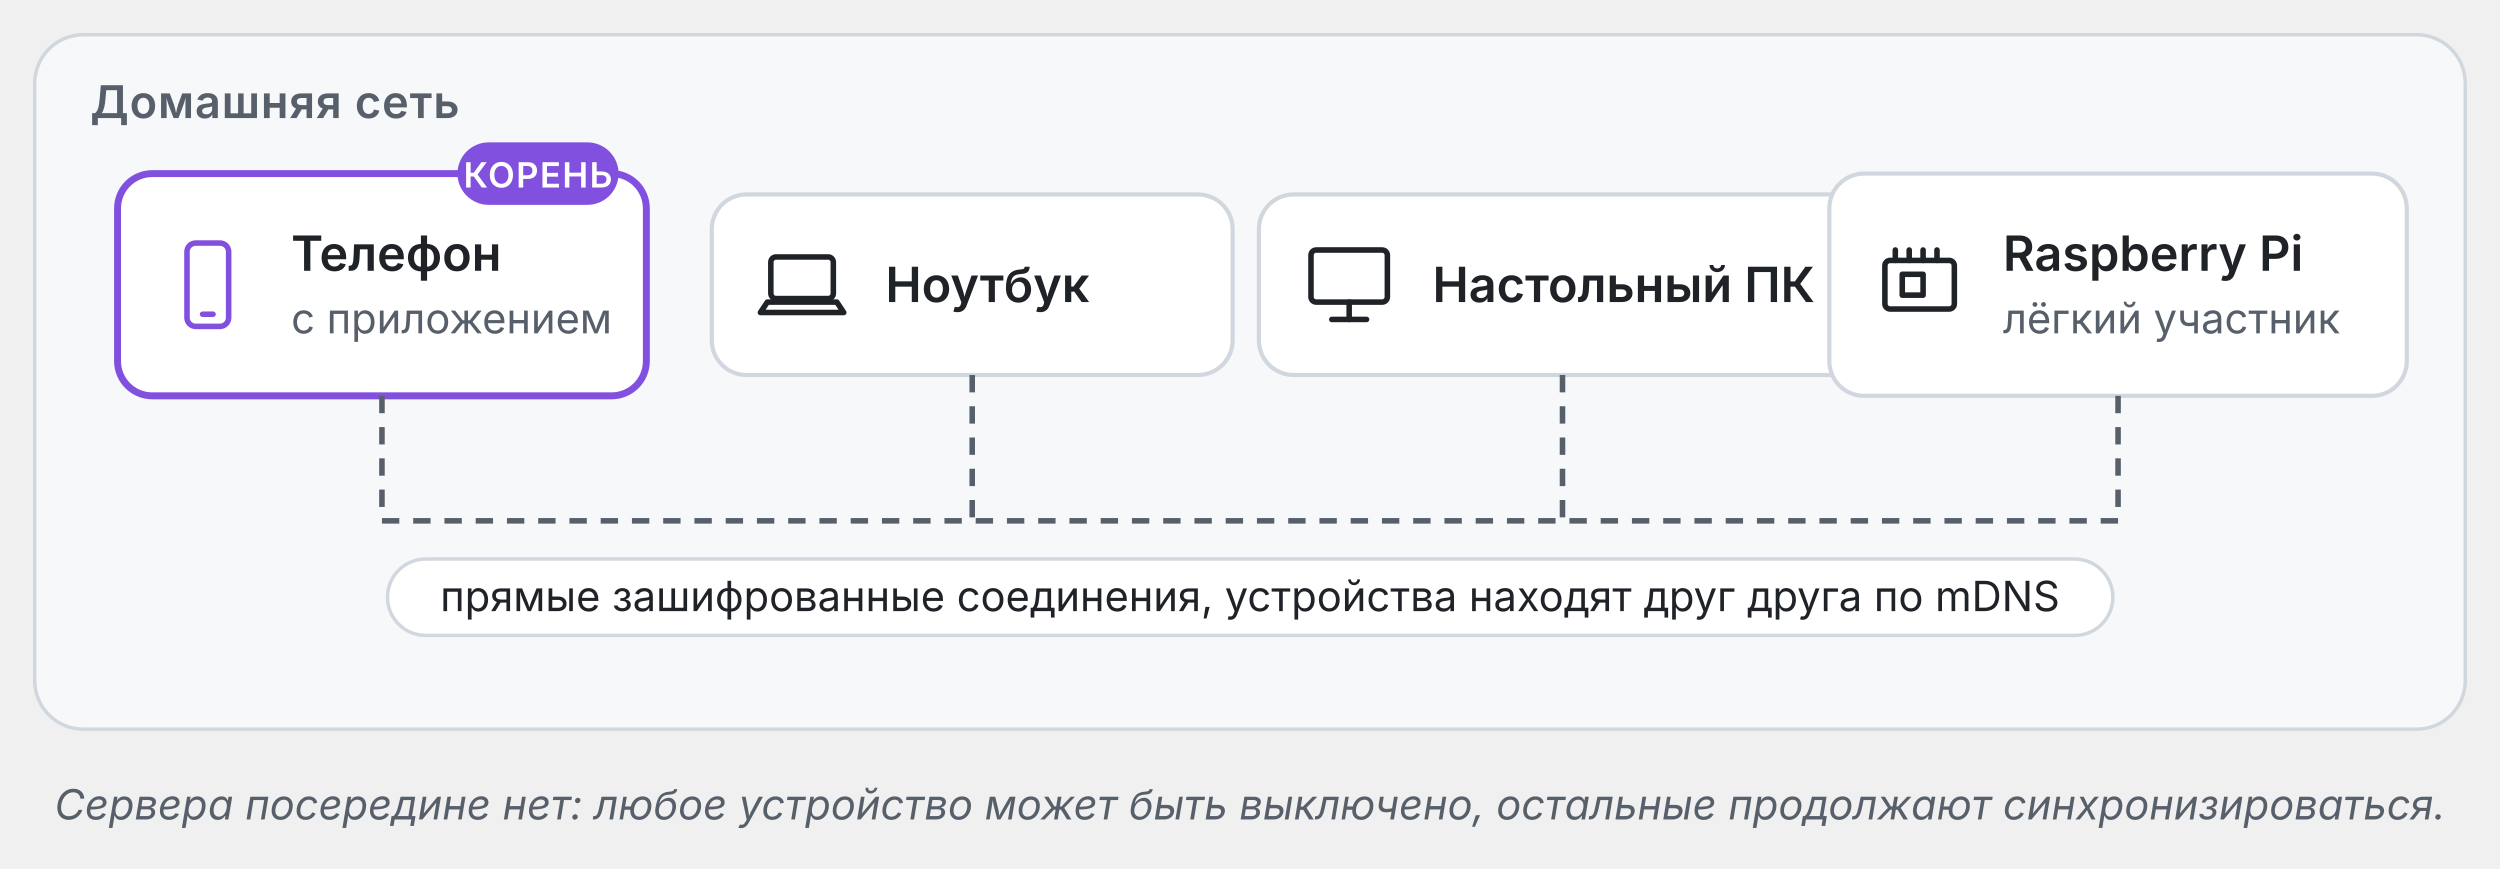
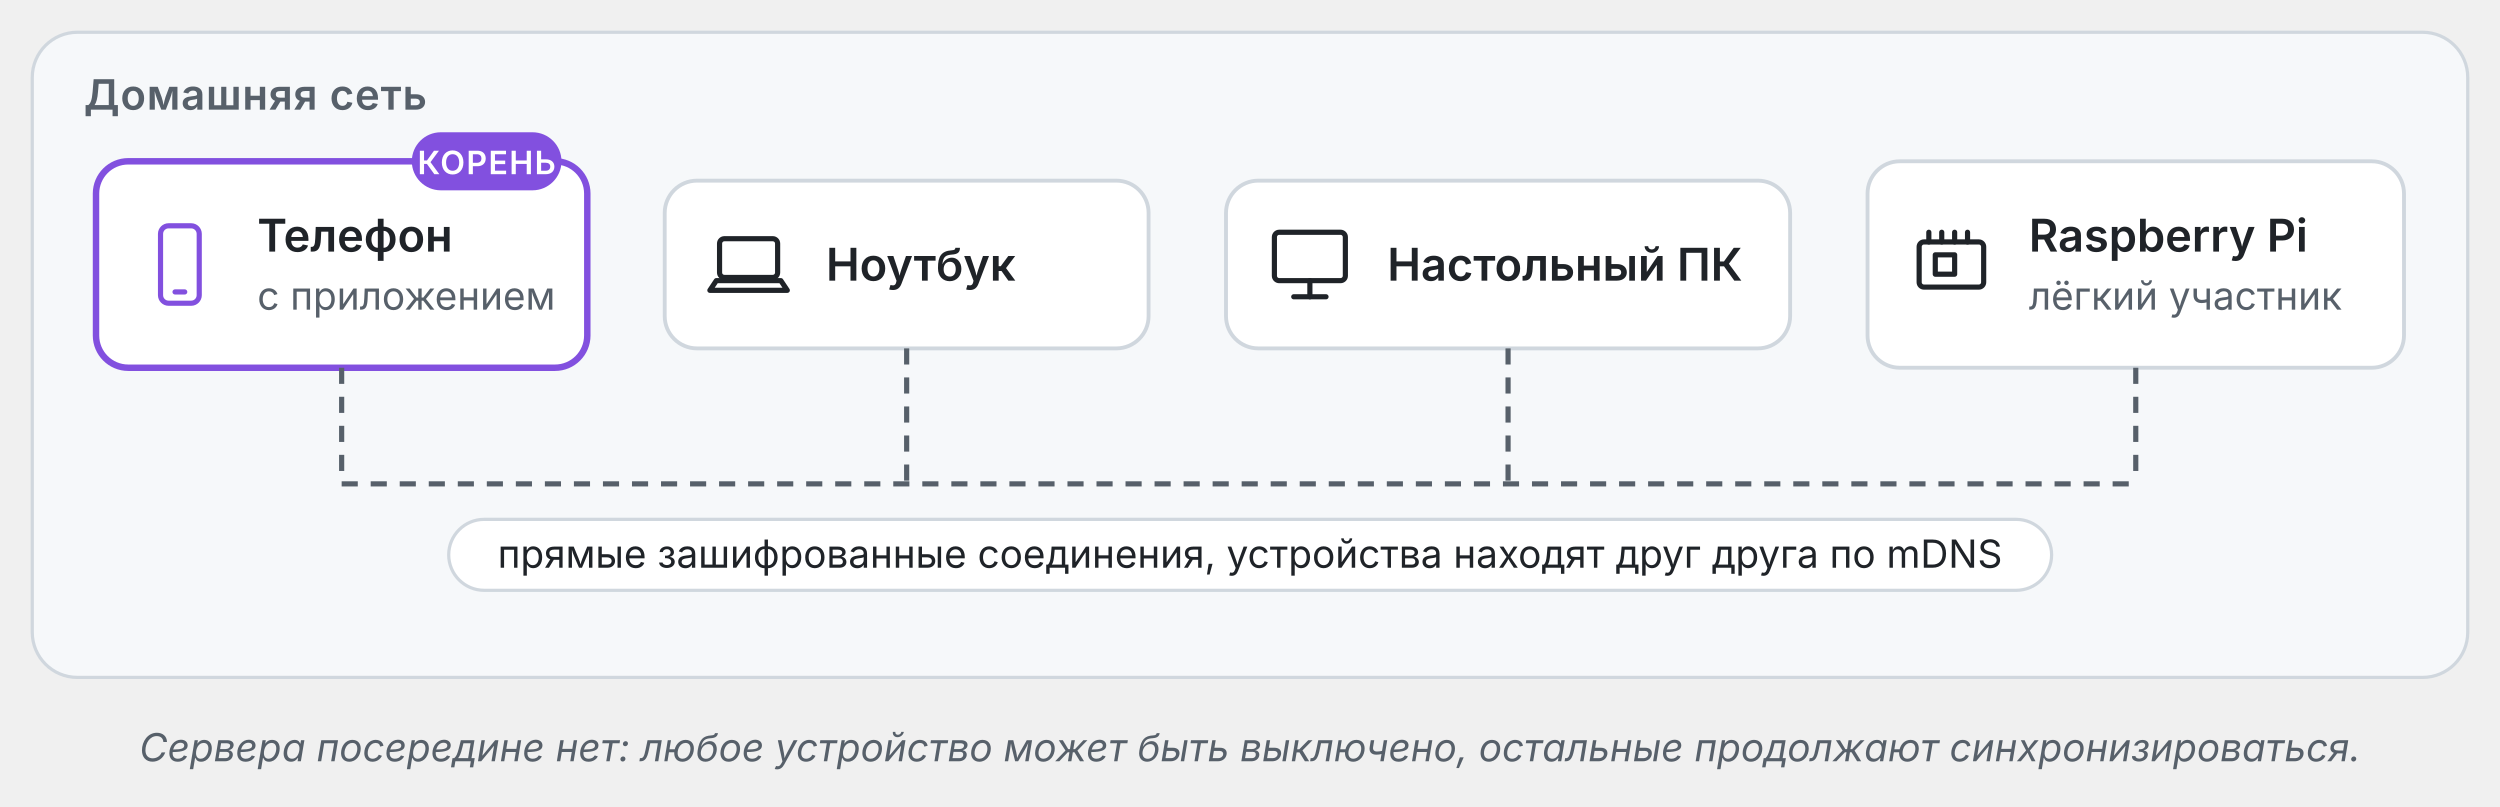
- <svg xmlns="http://www.w3.org/2000/svg" lang="ru" width="720" height="250" viewBox="0 0 720 250" role="img" aria-label="Дома каждое устройство общается с каждым другим напрямую">
+ <svg xmlns="http://www.w3.org/2000/svg" lang="ru" width="775" height="250" viewBox="0 0 775 250" role="img" aria-label="Дома каждое устройство общается с каждым другим напрямую">
  <style>
  .bg { fill: none; }
  .zone { fill: #f6f8fa; stroke: #d0d7de; stroke-width: 1; }
  .zone-t { fill: #57606a; font: 600 13px system-ui, -apple-system, 'Segoe UI', sans-serif; letter-spacing: .02em; }
  .card { fill: #ffffff; stroke: #d0d7de; stroke-width: 1.2; }
  .card.key { stroke: #8250df; stroke-width: 2; }
  .card.srv { fill: #fff8c5; stroke: #d4a72c; }
  .t { fill: #1f2328; font: 600 14px system-ui, -apple-system, 'Segoe UI', sans-serif; }
  .s { fill: #57606a; font: 12px system-ui, -apple-system, 'Segoe UI', sans-serif; }
  .ic { fill: none; stroke: #1f2328; stroke-width: 1.6; stroke-linecap: round; stroke-linejoin: round; }
  .key .ic, .ic.key { stroke: #8250df; }
  .badge { fill: #8250df; }
  .badge-t { fill: #ffffff; font: 600 10px system-ui, -apple-system, 'Segoe UI', sans-serif; letter-spacing: .04em; }
  .e-tunnel { fill: none; stroke: #0969da; stroke-width: 3; }
  .e-home { fill: none; stroke: #57606a; stroke-width: 1.6; stroke-dasharray: 5 4; }
  .e-pair { fill: none; stroke: #8250df; stroke-width: 1.8; }
  .e-e2e { fill: none; stroke: #1a7f37; stroke-width: 1.8; stroke-dasharray: 2 4; stroke-linecap: round; }
  .a-tunnel { fill: #0969da; } .a-home { fill: #57606a; } .a-pair { fill: #8250df; } .a-e2e { fill: #1a7f37; }
  .lbl-bg { fill: #ffffff; stroke: #d0d7de; stroke-width: 1; }
  .lbl { fill: #1f2328; font: 12px system-ui, -apple-system, 'Segoe UI', sans-serif; }
  .lbl.tunnel { fill: #0969da; } .lbl.pair { fill: #8250df; } .lbl.e2e { fill: #1a7f37; }
  .note { fill: #57606a; font: italic 12px system-ui, -apple-system, 'Segoe UI', sans-serif; }
  @media (prefers-color-scheme: dark) {
    .zone { fill: #161b22; stroke: #30363d; }
    .zone-t, .s, .note { fill: #8b949e; }
    .card { fill: #0d1117; stroke: #3d444d; }
    .card.key { stroke: #a371f7; }
    .card.srv { fill: #272115; stroke: #9e6a03; }
    .t, .lbl { fill: #e6edf3; }
    .ic { stroke: #e6edf3; }
    .key .ic, .ic.key { stroke: #a371f7; }
    .badge { fill: #a371f7; }
    .badge-t { fill: #0d1117; }
    .e-tunnel { stroke: #4493f8; } .a-tunnel { fill: #4493f8; } .lbl.tunnel { fill: #4493f8; }
    .e-home { stroke: #8b949e; } .a-home { fill: #8b949e; }
    .e-pair { stroke: #a371f7; } .a-pair { fill: #a371f7; } .lbl.pair { fill: #a371f7; }
    .e-e2e { stroke: #3fb950; } .a-e2e { fill: #3fb950; } .lbl.e2e { fill: #3fb950; }
    .lbl-bg { fill: #0d1117; stroke: #3d444d; }
  }
</style>
-   <rect class="zone" x="10" y="10" width="700" height="200" rx="14" />
+   <rect class="zone" x="10" y="10" width="755" height="200" rx="14" />
  <text class="zone-t" x="26" y="34">Домашняя сеть</text>
  <g class="key">
-     <rect class="card key" x="33.85" y="50.0" width="152.3" height="64" rx="10" />
-     <g transform="translate(45.85,68)" class="ic">
+     <rect class="card key" x="29.762" y="50.0" width="152.3" height="64" rx="10" />
+     <g transform="translate(41.7625,68)" class="ic">
      <rect x="8" y="2" width="12" height="24" rx="2.5" />
      <line x1="12.5" y1="22.5" x2="15.5" y2="22.5" />
    </g>
-     <text class="t" x="83.85" y="78">Телефон</text>
-     <text class="s" x="83.85" y="96">с приложением</text>
-     <rect class="badge" x="131.75" y="41.0" width="46.4" height="18" rx="9" />
-     <text class="badge-t" x="154.95" y="54.0" text-anchor="middle">КОРЕНЬ</text>
+     <text class="t" x="79.762" y="78">Телефон</text>
+     <text class="s" x="79.762" y="96">с приложением</text>
+     <rect class="badge" x="127.662" y="41.0" width="46.4" height="18" rx="9" />
+     <text class="badge-t" x="150.863" y="54.0" text-anchor="middle">КОРЕНЬ</text>
  </g>
-   <path class="e-home" d="M110.0,114.0 L110,150" />
+   <path class="e-home" d="M105.912,114.0 L105.912,150" />
  <g class="">
-     <rect class="card " x="205.0" y="56.0" width="150" height="52" rx="10" />
-     <g transform="translate(217.0,68)" class="ic">
+     <rect class="card " x="206.062" y="56.0" width="150" height="52" rx="10" />
+     <g transform="translate(218.0625,68)" class="ic">
      <rect x="5" y="6" width="18" height="12" rx="1.5" />
      <path d="M2 22h24l-2 -3H4z" />
    </g>
-     <text class="t" x="255.0" y="87">Ноутбук</text>
+     <text class="t" x="256.062" y="87">Ноутбук</text>
  </g>
-   <path class="e-home" d="M280.0,108.0 L280,150" />
+   <path class="e-home" d="M281.062,108.0 L281.062,150" />
  <g class="">
-     <rect class="card " x="362.562" y="56.0" width="174.875" height="52" rx="10" />
-     <g transform="translate(374.5625,68)" class="ic">
+     <rect class="card " x="380.062" y="56.0" width="174.875" height="52" rx="10" />
+     <g transform="translate(392.0625,68)" class="ic">
      <rect x="3" y="4" width="22" height="15" rx="1.5" />
      <line x1="14" y1="19" x2="14" y2="24" />
      <line x1="9" y1="24" x2="19" y2="24" />
    </g>
-     <text class="t" x="412.562" y="87">Настольный ПК</text>
+     <text class="t" x="430.062" y="87">Настольный ПК</text>
  </g>
-   <path class="e-home" d="M450.0,108.0 L450,150" />
+   <path class="e-home" d="M467.5,108.0 L467.5,150" />
  <g class="">
-     <rect class="card " x="526.85" y="50.0" width="166.3" height="64" rx="10" />
-     <g transform="translate(538.85,68)" class="ic">
+     <rect class="card " x="578.938" y="50.0" width="166.3" height="64" rx="10" />
+     <g transform="translate(590.9375,68)" class="ic">
      <rect x="4" y="7" width="20" height="14" rx="1.5" />
      <rect x="9" y="11" width="6" height="6" />
      <line x1="7" y1="4" x2="7" y2="7" />
      <line x1="11" y1="4" x2="11" y2="7" />
      <line x1="15" y1="4" x2="15" y2="7" />
      <line x1="19" y1="4" x2="19" y2="7" />
    </g>
-     <text class="t" x="576.85" y="78">Raspberry Pi</text>
-     <text class="s" x="576.85" y="96">лёгкий участник</text>
+     <text class="t" x="628.938" y="78">Raspberry Pi</text>
+     <text class="s" x="628.938" y="96">лёгкий участник</text>
  </g>
-   <path class="e-home" d="M610.0,114.0 L610,150" />
-   <path class="e-home" d="M110,150 L610,150" />
-   <text class="note" x="360" y="236" text-anchor="middle">Сервера посередине нет: любое устройство может быть выключено, остальные продолжают синхронизироваться.</text>
-   <rect class="lbl-bg" x="111.6" y="161.0" width="496.9" height="22" rx="11.0" />
-   <text class="lbl home" x="360" y="176.0" text-anchor="middle">прямые зашифрованные соединения, устройства находят друг друга по mDNS</text>
+   <path class="e-home" d="M662.087,114.0 L662.087,150" />
+   <path class="e-home" d="M105.912,150 L662.087,150" />
+   <text class="note" x="387.5" y="236" text-anchor="middle">Сервера посередине нет: любое устройство может быть выключено, остальные продолжают синхронизироваться.</text>
+   <rect class="lbl-bg" x="139.1" y="161.0" width="496.9" height="22" rx="11.0" />
+   <text class="lbl home" x="387.5" y="176.0" text-anchor="middle">прямые зашифрованные соединения, устройства находят друг друга по mDNS</text>
</svg>
